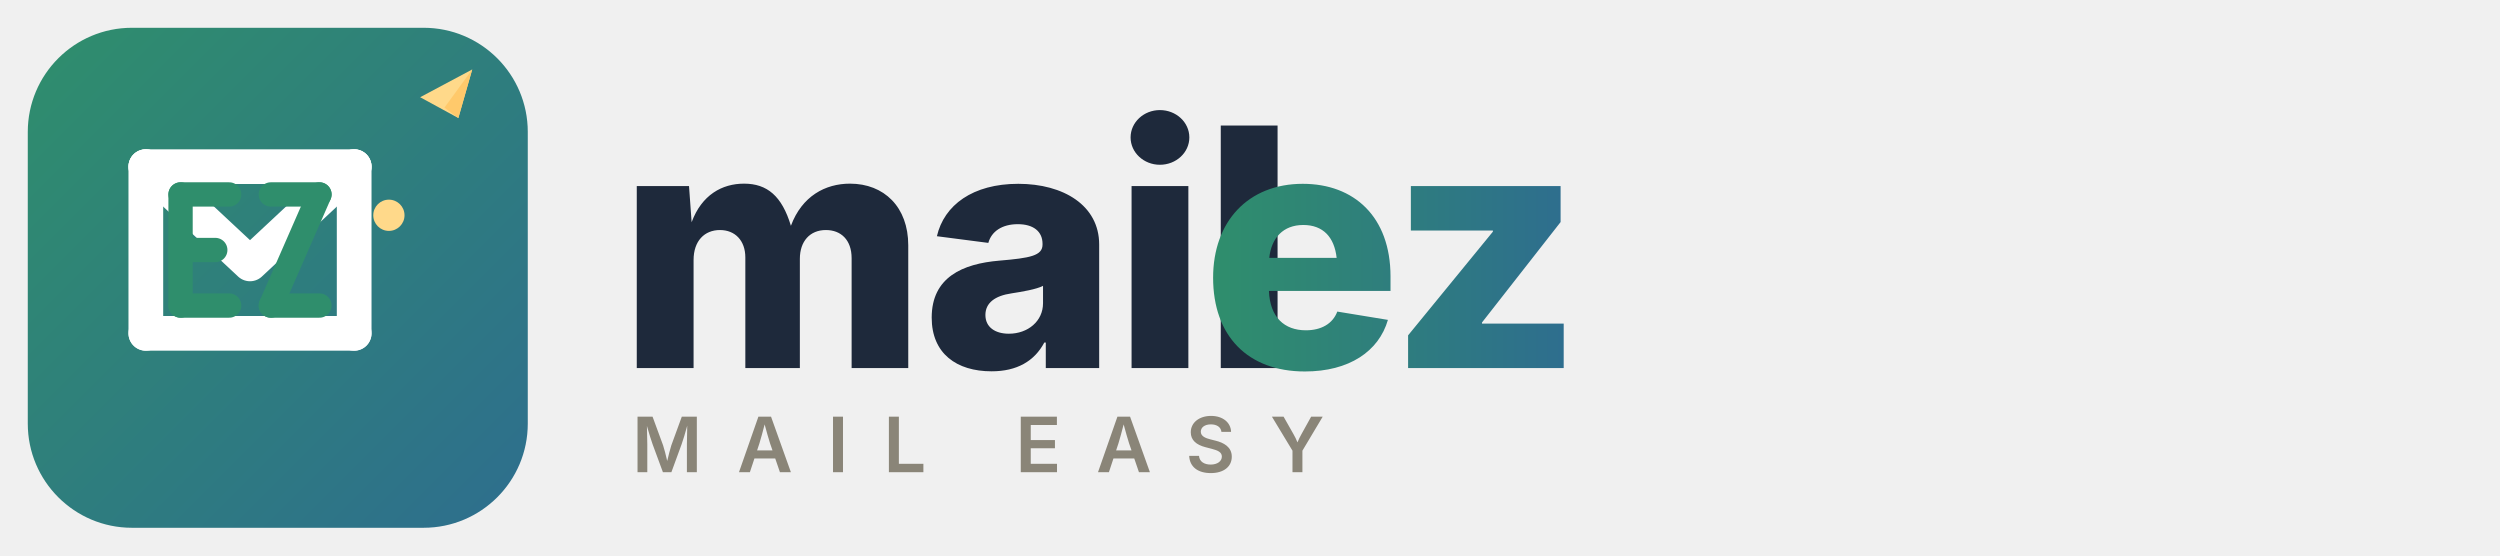
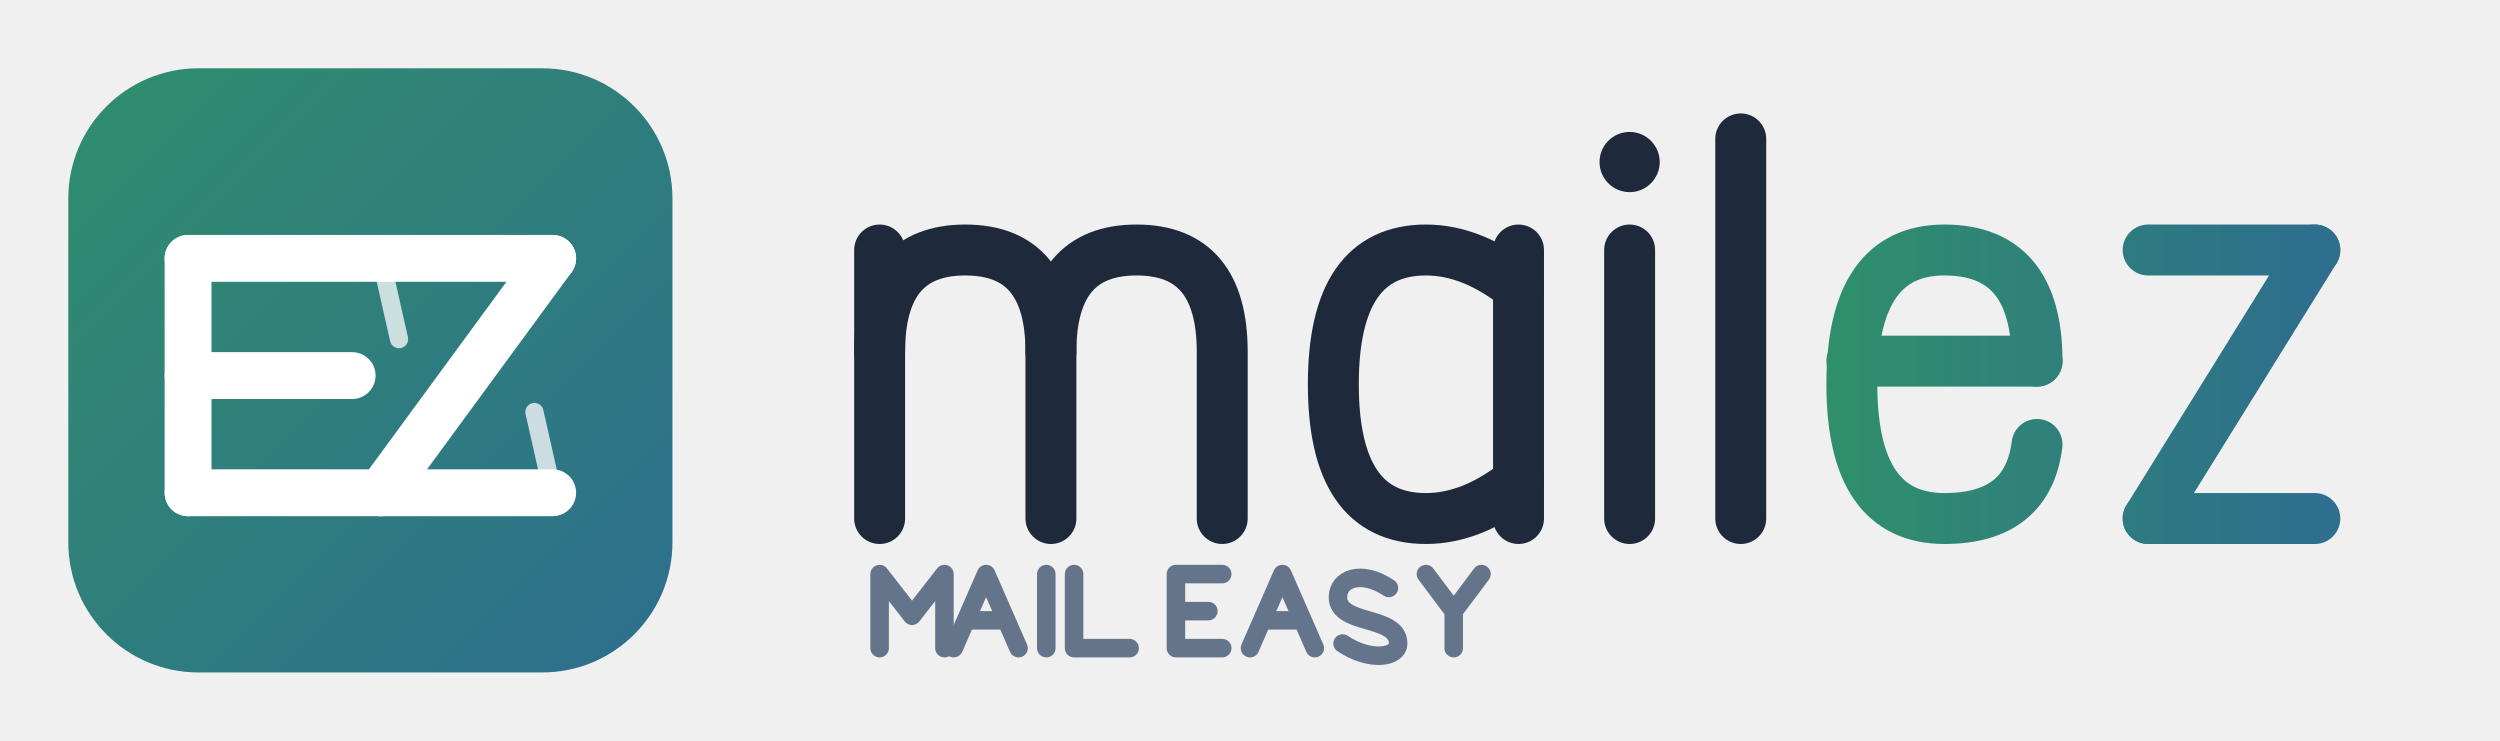
- <svg xmlns="http://www.w3.org/2000/svg" viewBox="0 0 720 160" role="img" aria-label="mailez — mail easy">
+ <svg xmlns="http://www.w3.org/2000/svg" viewBox="0 0 540 160" role="img" aria-label="mailez — mail easy">
  <defs>
-     <linearGradient id="mzlg-bg" x1="0" y1="0" x2="1" y2="1">
-       <stop offset="0" stop-color="#2F8E6C" />
-       <stop offset="1" stop-color="#2E6E8E" />
-     </linearGradient>
-     <linearGradient id="mzlg-m" x1="0" y1="0" x2="0" y2="1">
-       <stop offset="0" stop-color="#FFFFFF" />
-       <stop offset="1" stop-color="#E8F5EE" />
-     </linearGradient>
-     <linearGradient id="mzlg-text" x1="0" y1="0" x2="1" y2="0">
+     <linearGradient id="mzlg-text" x1="400" y1="0" x2="500" y2="0" gradientUnits="userSpaceOnUse">
      <stop offset="0" stop-color="#2F8E6C" />
      <stop offset="1" stop-color="#2E6E8E" />
    </linearGradient>
  </defs>
-   <rect x="8" y="8" width="144" height="144" rx="30" fill="url(#mzlg-bg)" />
-   <g fill="none" stroke="#FFFFFF" stroke-width="10" stroke-linecap="round" stroke-linejoin="round">
-     <path d="M42 48 H102" />
-     <path d="M42 48 V96" />
-     <path d="M102 48 V96" />
-     <path d="M42 96 H102" />
-     <path d="M42 48 L72 76 L102 48" />
+   <g transform="translate(8,8) scale(0.28125)">
+     <defs>
+       <linearGradient id="mz-bg" x1="0" y1="0" x2="1" y2="1">
+         <stop offset="0" stop-color="#2F8E6C" />
+         <stop offset="1" stop-color="#2E6E8E" />
+       </linearGradient>
+     </defs>
+     <rect x="24" y="24" width="464" height="464" rx="100" fill="url(#mz-bg)" />
+     <g fill="none" stroke="#FFFFFF" stroke-width="36" stroke-linecap="round" stroke-linejoin="round">
+       <path d="M116 170 V350" />
+       <path d="M116 170 H264" />
+       <path d="M116 260 H242" />
+       <path d="M116 350 H264" />
+       <path d="M396 170 H264" />
+       <path d="M396 170 L264 350" />
+       <path d="M264 350 H396" />
+     </g>
+     <path d="M264 170 L278 232" stroke="#FFFFFF" stroke-width="14" stroke-linecap="round" fill="none" opacity="0.75" />
+     <path d="M396 350 L382 288" stroke="#FFFFFF" stroke-width="14" stroke-linecap="round" fill="none" opacity="0.75" />
  </g>
-   <g fill="none" stroke="#2F8E6C" stroke-width="7" stroke-linecap="round" stroke-linejoin="round">
-     <path d="M52 56 V88" />
-     <path d="M52 56 H66" />
-     <path d="M52 72 H62" />
-     <path d="M52 88 H66" />
-     <path d="M92 56 H78" />
-     <path d="M92 56 L78 88" />
-     <path d="M78 88 H92" />
+   <g fill="none" stroke="#1E293B" stroke-width="11" stroke-linecap="round" stroke-linejoin="round">
+     <path d="M190 112 V54" />
+     <path d="M190 76 Q190 54 208.5 54 Q227 54 227 76 V112" />
+     <path d="M227 76 Q227 54 245.5 54 Q264 54 264 76 V112" />
+     <path d="M328 54 V112" />
+     <path d="M328 62 Q318 54 308 54 Q288 54 288 83 Q288 112 308 112 Q318 112 328 104" />
+     <path d="M352 54 V112" />
+     <path d="M376 30 V112" />
  </g>
-   <circle cx="112" cy="62" r="4.5" fill="#FFD98A" />
-   <path d="M121 28 L136 20 L132 34 Z" fill="#FFD98A" />
-   <path d="M136 20 L132 34 L128 31 Z" fill="#FFC96B" />
-   <text x="178" y="106" font-family="'Inter','SF Pro Display','Segoe UI',system-ui,sans-serif" font-size="96" font-weight="800" letter-spacing="-1.5" fill="#1E293B">mail</text>
-   <text x="346" y="106" font-family="'Inter','SF Pro Display','Segoe UI',system-ui,sans-serif" font-size="96" font-weight="800" letter-spacing="-1.5" fill="url(#mzlg-text)">ez</text>
-   <text x="182" y="136" font-family="'Inter','SF Pro Display','Segoe UI',system-ui,sans-serif" font-size="22" font-weight="600" letter-spacing="10" fill="#8A8578">MAIL EASY</text>
+   <circle cx="352" cy="35" r="6.5" fill="#1E293B" />
+   <g fill="none" stroke="url(#mzlg-text)" stroke-width="11" stroke-linecap="round" stroke-linejoin="round">
+     <path d="M400 78 H440" />
+     <path d="M440 78 Q440 54 420 54 Q400 54 400 83 Q400 112 420 112 Q438 112 440 96" />
+     <path d="M464 54 H500" />
+     <path d="M500 54 L464 112" />
+     <path d="M464 112 H500" />
+   </g>
+   <g fill="none" stroke="#64748B" stroke-width="4" stroke-linecap="round" stroke-linejoin="round">
+     <path d="M190 140 V124 L197 133 L204 124 V140" />
+     <path d="M206 140 L213 124 L220 140" />
+     <path d="M209.5 134 H216.5" />
+     <path d="M226 124 V140" />
+     <path d="M232 124 V140 H244" />
+     <path d="M254 124 H264 M254 124 V140 M254 132 H261 M254 140 H264" />
+     <path d="M270 140 L277 124 L284 140" />
+     <path d="M273.5 134 H280.5" />
+     <path d="M300 127 C294 123 289 125 289 129 C289 132 292 133 295.5 134 C299 135 302 136 302 139 C302 142 296 143 290 139" />
+     <path d="M308 124 L314 132 L320 124 M314 132 V140" />
+   </g>
</svg>
